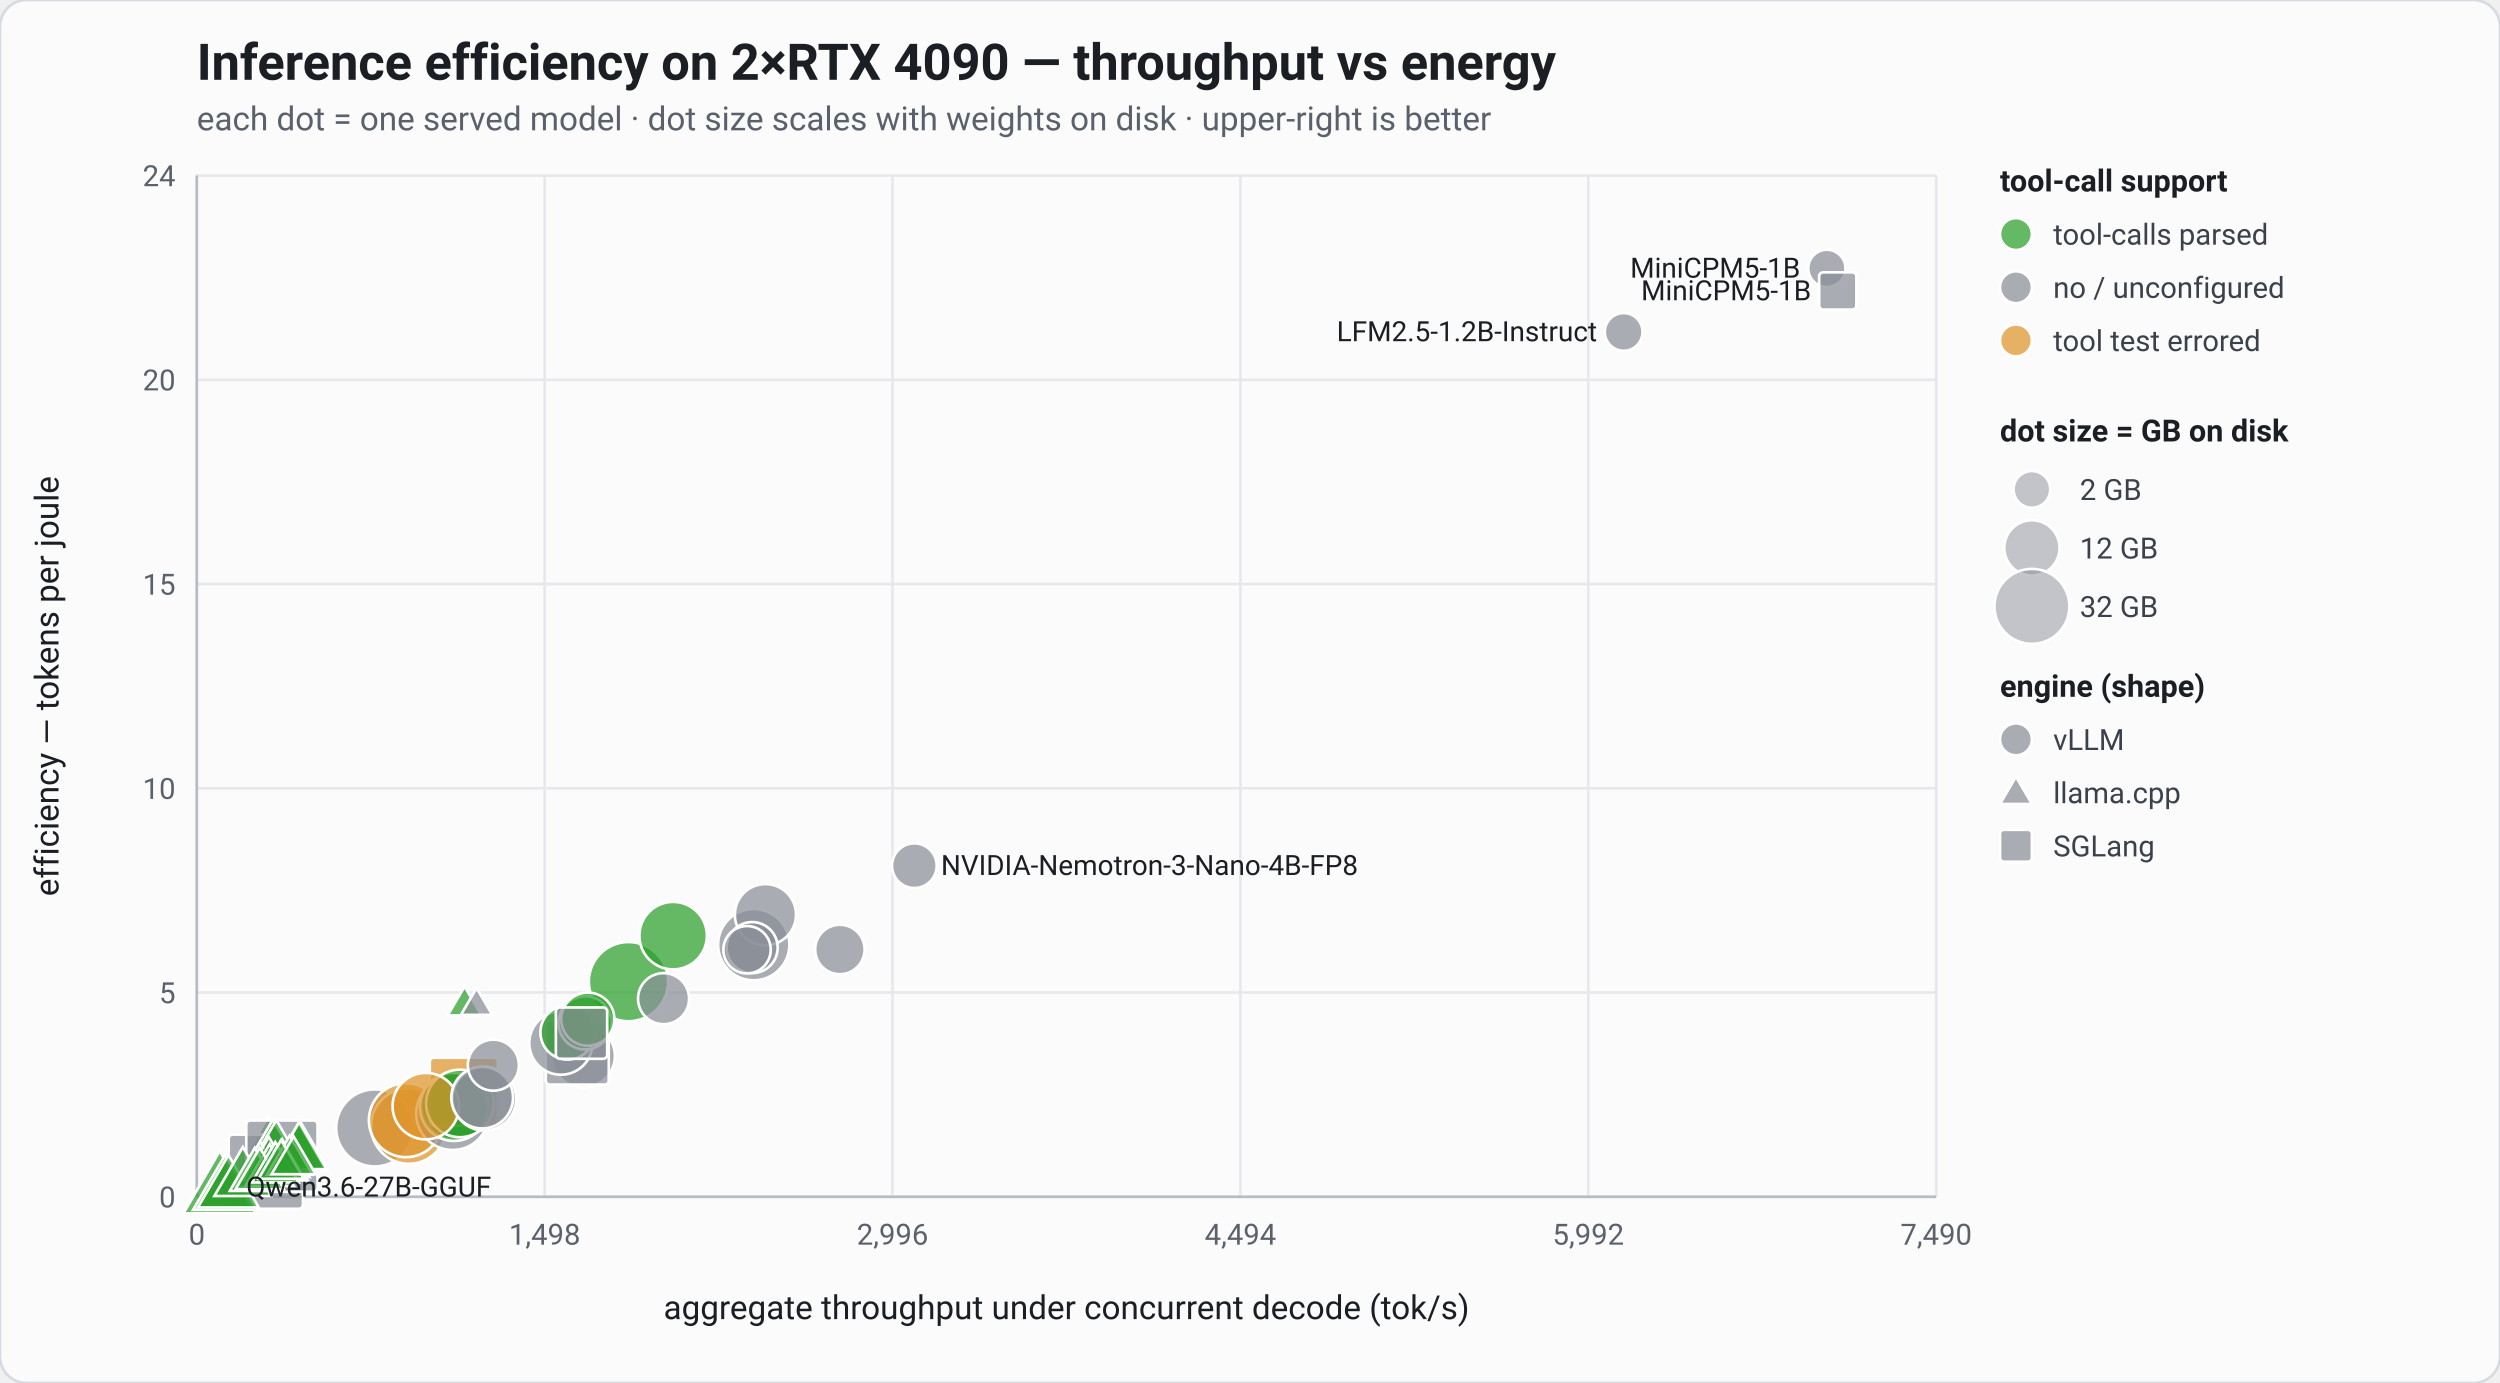
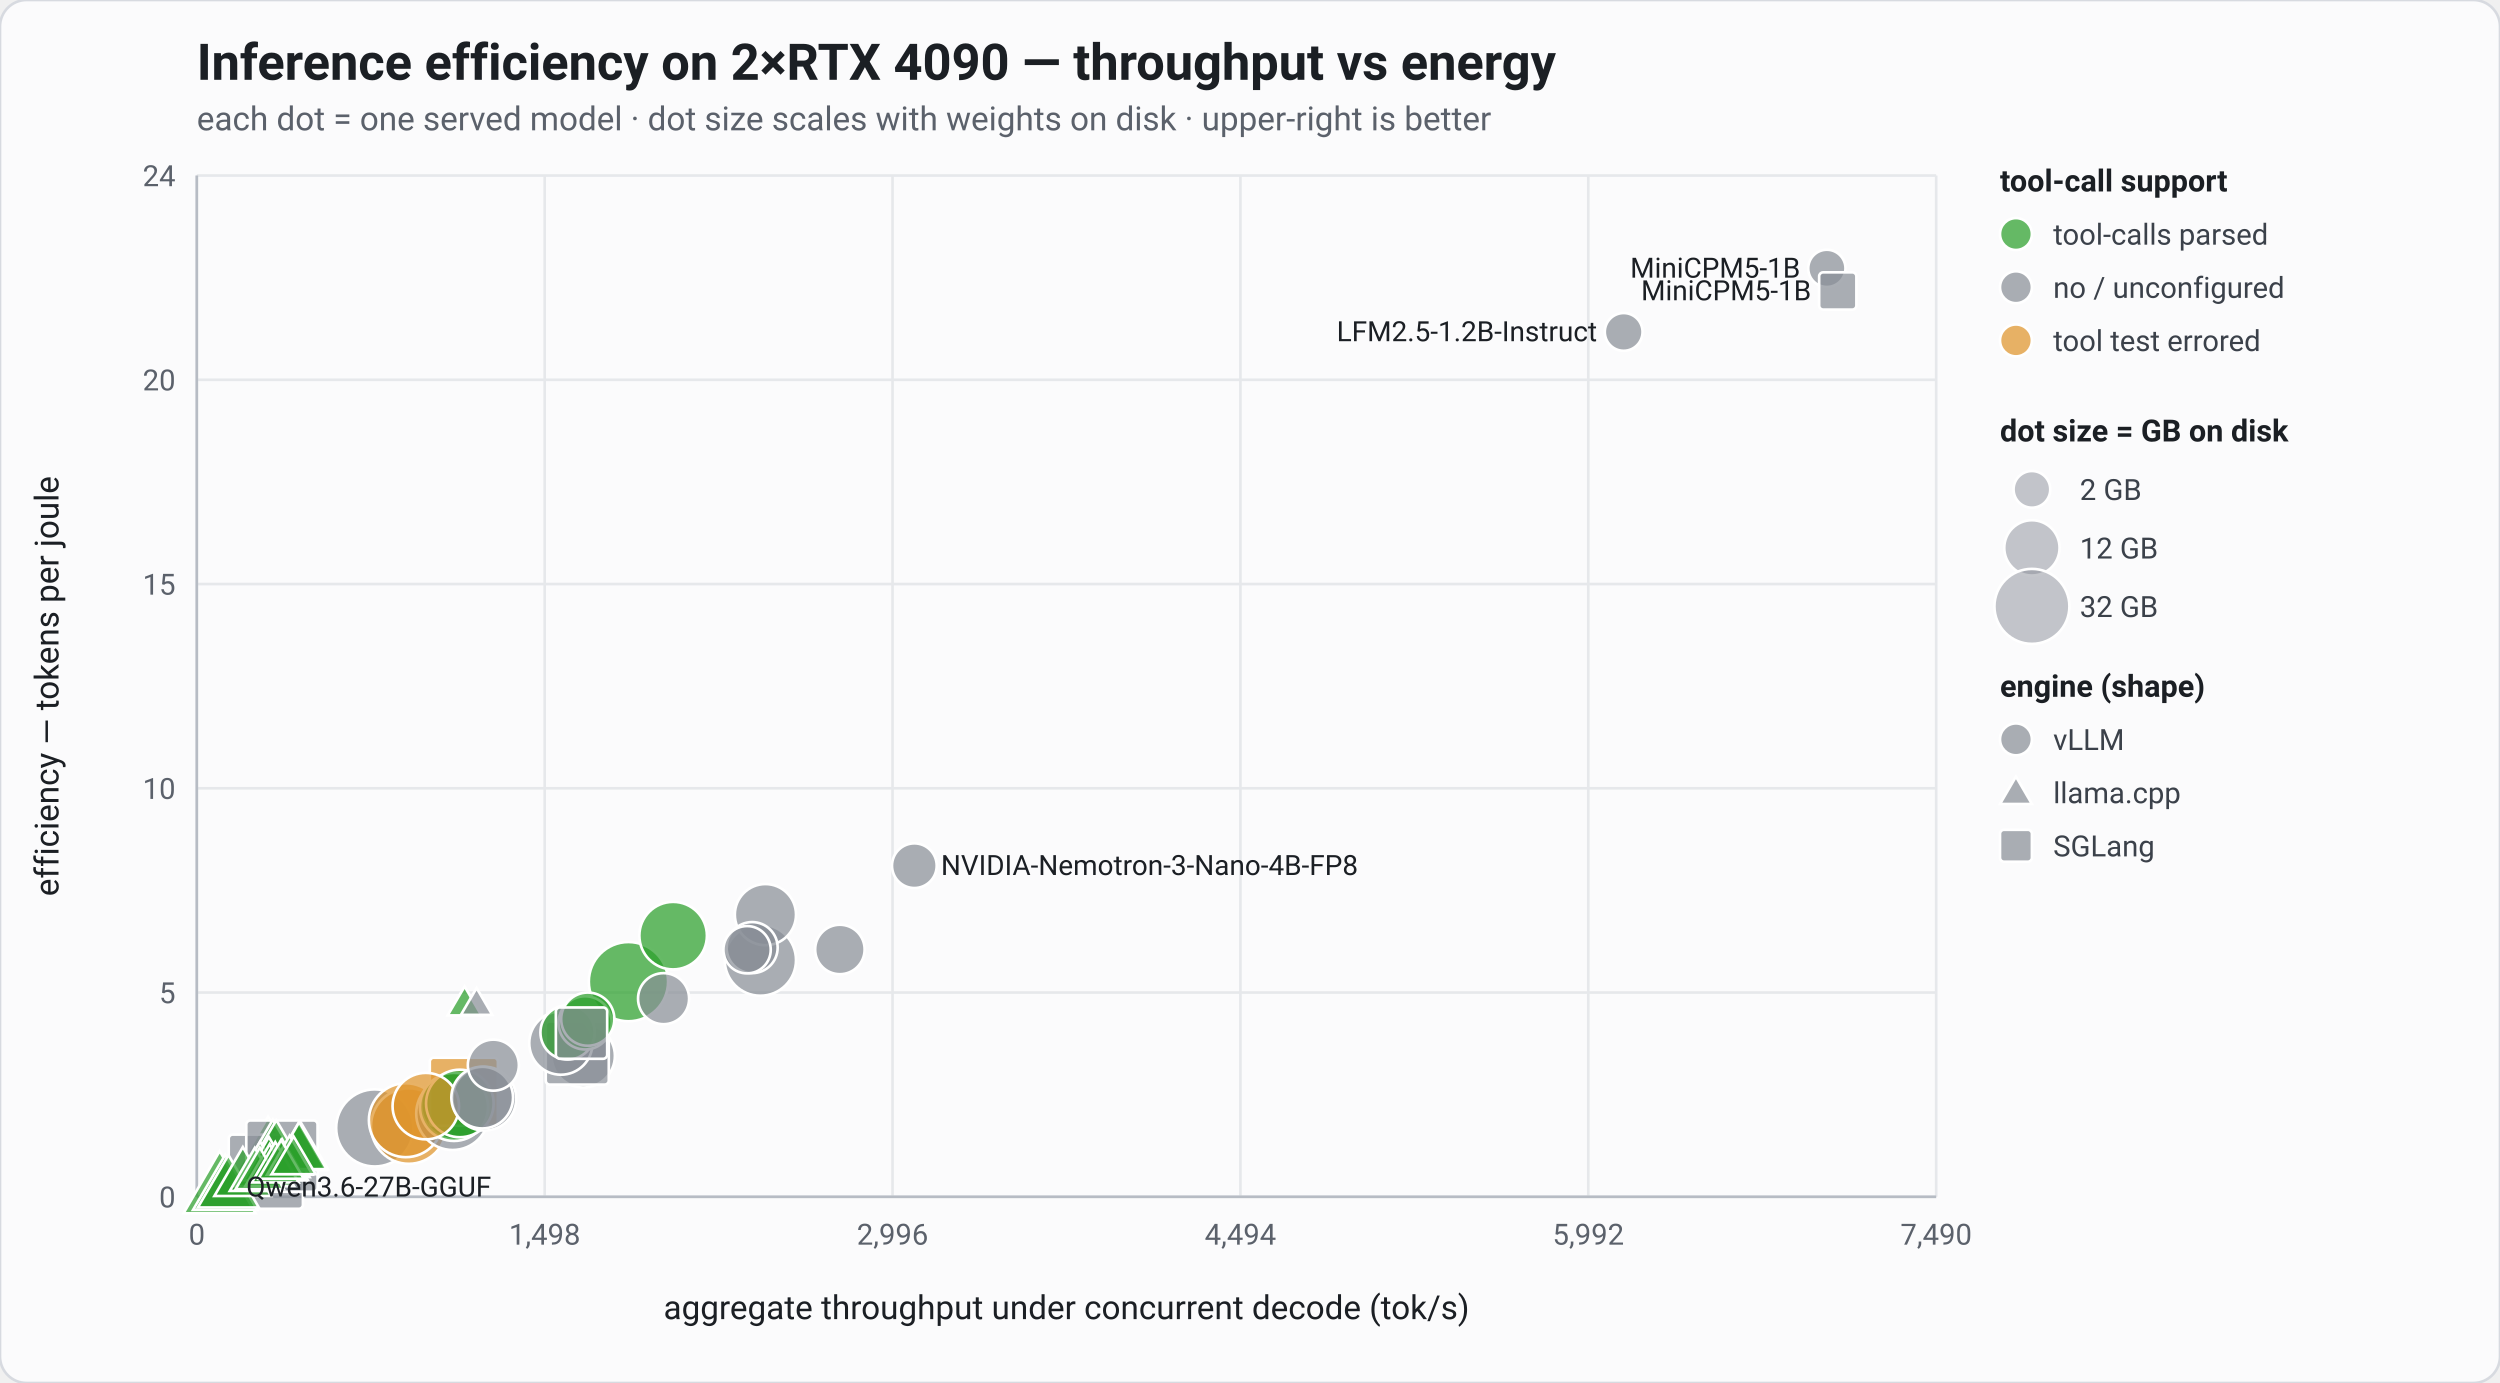
<svg xmlns="http://www.w3.org/2000/svg" width="940" height="520" viewBox="0 0 940 520" font-family="-apple-system,Segoe UI,Roboto,sans-serif">
  <rect x="0" y="0" width="940" height="520" rx="10" fill="#fbfbfc" stroke="#d7dae0" />
  <text x="74" y="30" font-size="19" font-weight="700" fill="#1b1f24">Inference efficiency on 2×RTX 4090 — throughput vs energy</text>
  <text x="74" y="49" font-size="12.5" fill="#5b616b">each dot = one served model · dot size scales with weights on disk · upper-right is better</text>
  <line x1="74.0" y1="66" x2="74.0" y2="450" stroke="#e6e8eb" />
  <text x="74.0" y="468" font-size="11" fill="#5b616b" text-anchor="middle">0</text>
  <line x1="74" y1="450.0" x2="728" y2="450.0" stroke="#e6e8eb" />
  <text x="66" y="454.0" font-size="11" fill="#5b616b" text-anchor="end">0</text>
  <line x1="204.8" y1="66" x2="204.8" y2="450" stroke="#e6e8eb" />
  <text x="204.8" y="468" font-size="11" fill="#5b616b" text-anchor="middle">1,498</text>
  <line x1="74" y1="373.2" x2="728" y2="373.2" stroke="#e6e8eb" />
  <text x="66" y="377.2" font-size="11" fill="#5b616b" text-anchor="end">5</text>
  <line x1="335.6" y1="66" x2="335.6" y2="450" stroke="#e6e8eb" />
  <text x="335.6" y="468" font-size="11" fill="#5b616b" text-anchor="middle">2,996</text>
  <line x1="74" y1="296.4" x2="728" y2="296.4" stroke="#e6e8eb" />
  <text x="66" y="300.4" font-size="11" fill="#5b616b" text-anchor="end">10</text>
  <line x1="466.4" y1="66" x2="466.4" y2="450" stroke="#e6e8eb" />
  <text x="466.4" y="468" font-size="11" fill="#5b616b" text-anchor="middle">4,494</text>
  <line x1="74" y1="219.6" x2="728" y2="219.6" stroke="#e6e8eb" />
  <text x="66" y="223.6" font-size="11" fill="#5b616b" text-anchor="end">15</text>
  <line x1="597.2" y1="66" x2="597.2" y2="450" stroke="#e6e8eb" />
  <text x="597.2" y="468" font-size="11" fill="#5b616b" text-anchor="middle">5,992</text>
  <line x1="74" y1="142.8" x2="728" y2="142.8" stroke="#e6e8eb" />
  <text x="66" y="146.8" font-size="11" fill="#5b616b" text-anchor="end">20</text>
  <line x1="728.0" y1="66" x2="728.0" y2="450" stroke="#e6e8eb" />
  <text x="728.0" y="468" font-size="11" fill="#5b616b" text-anchor="middle">7,490</text>
  <line x1="74" y1="66.0" x2="728" y2="66.0" stroke="#e6e8eb" />
  <text x="66" y="70.0" font-size="11" fill="#5b616b" text-anchor="end">24</text>
  <line x1="74" y1="450" x2="728" y2="450" stroke="#b7bcc4" />
  <line x1="74" y1="66" x2="74" y2="450" stroke="#b7bcc4" />
  <text x="401.0" y="496" font-size="12.5" fill="#1b1f24" text-anchor="middle">aggregate throughput under concurrent decode (tok/s)</text>
  <text x="22" y="258.0" font-size="12.5" fill="#1b1f24" text-anchor="middle" transform="rotate(-90 22 258.0)">efficiency — tokens per joule</text>
  <circle cx="236.3" cy="369.1" r="14.9" fill="#2ca02c" fill-opacity="0.72" stroke="#ffffff" stroke-width="1" />
  <polygon points="100.8,419.9 86.0,445.4 115.6,445.4" fill="#2ca02c" fill-opacity="0.72" stroke="#ffffff" stroke-width="1" />
  <circle cx="140.9" cy="424.1" r="14.5" fill="#8a8f98" fill-opacity="0.72" stroke="#ffffff" stroke-width="1" />
  <circle cx="153.7" cy="423.4" r="14.2" fill="#e0952b" fill-opacity="0.72" stroke="#ffffff" stroke-width="1" />
  <circle cx="152.6" cy="421.2" r="13.9" fill="#e0952b" fill-opacity="0.72" stroke="#ffffff" stroke-width="1" />
  <rect x="86.0" y="426.6" width="27.9" height="27.9" rx="1.5" fill="#8a8f98" fill-opacity="0.72" stroke="#ffffff" stroke-width="1" />
  <circle cx="170.2" cy="418.7" r="13.7" fill="#8a8f98" fill-opacity="0.72" stroke="#ffffff" stroke-width="1" />
  <polygon points="82.6,432.8 69.0,456.2 96.1,456.2" fill="#2ca02c" fill-opacity="0.72" stroke="#ffffff" stroke-width="1" />
-   <circle cx="283.4" cy="355.2" r="13.4" fill="#8a8f98" fill-opacity="0.72" stroke="#ffffff" stroke-width="1" />
+   <circle cx="285.9" cy="361.0" r="13.4" fill="#8a8f98" fill-opacity="0.72" stroke="#ffffff" stroke-width="1" />
  <rect x="92.6" y="421.3" width="26.8" height="26.8" rx="1.5" fill="#8a8f98" fill-opacity="0.72" stroke="#ffffff" stroke-width="1" />
  <polygon points="102.6,421.0 89.3,443.8 115.8,443.8" fill="#2ca02c" fill-opacity="0.72" stroke="#ffffff" stroke-width="1" />
  <circle cx="171.2" cy="415.7" r="12.8" fill="#2ca02c" fill-opacity="0.72" stroke="#ffffff" stroke-width="1" />
  <rect x="161.6" y="397.7" width="25.6" height="25.6" rx="1.5" fill="#e0952b" fill-opacity="0.72" stroke="#ffffff" stroke-width="1" />
  <circle cx="170.7" cy="416.2" r="12.8" fill="#2ca02c" fill-opacity="0.72" stroke="#ffffff" stroke-width="1" />
  <circle cx="253.1" cy="351.8" r="12.7" fill="#2ca02c" fill-opacity="0.72" stroke="#ffffff" stroke-width="1" />
  <circle cx="172.9" cy="414.9" r="12.7" fill="#2ca02c" fill-opacity="0.72" stroke="#ffffff" stroke-width="1" />
  <polygon points="103.9,421.2 91.4,442.6 116.4,442.6" fill="#2ca02c" fill-opacity="0.72" stroke="#ffffff" stroke-width="1" />
  <circle cx="160.1" cy="415.9" r="12.5" fill="#e0952b" fill-opacity="0.72" stroke="#ffffff" stroke-width="1" />
  <polygon points="84.7,434.2 72.6,454.9 96.7,454.9" fill="#2ca02c" fill-opacity="0.72" stroke="#ffffff" stroke-width="1" />
  <circle cx="182.1" cy="413.1" r="12.0" fill="#8a8f98" fill-opacity="0.72" stroke="#ffffff" stroke-width="1" />
  <circle cx="219.3" cy="397.0" r="11.9" fill="#8a8f98" fill-opacity="0.72" stroke="#ffffff" stroke-width="1" />
  <rect x="205.2" y="384.1" width="23.7" height="23.7" rx="1.5" fill="#8a8f98" fill-opacity="0.72" stroke="#ffffff" stroke-width="1" />
  <circle cx="210.9" cy="392.2" r="11.9" fill="#8a8f98" fill-opacity="0.72" stroke="#ffffff" stroke-width="1" />
  <circle cx="181.3" cy="412.7" r="11.6" fill="#8a8f98" fill-opacity="0.72" stroke="#ffffff" stroke-width="1" />
  <circle cx="287.8" cy="343.9" r="11.5" fill="#8a8f98" fill-opacity="0.72" stroke="#ffffff" stroke-width="1" />
  <polygon points="85.9,434.3 74.4,454.0 97.3,454.0" fill="#2ca02c" fill-opacity="0.72" stroke="#ffffff" stroke-width="1" />
  <polygon points="91.3,431.3 80.6,449.7 101.9,449.7" fill="#2ca02c" fill-opacity="0.72" stroke="#ffffff" stroke-width="1" />
  <polygon points="112.9,421.7 102.4,439.6 123.3,439.6" fill="#2ca02c" fill-opacity="0.72" stroke="#ffffff" stroke-width="1" />
  <polygon points="112.3,422.2 102.0,440.0 122.6,440.0" fill="#2ca02c" fill-opacity="0.72" stroke="#ffffff" stroke-width="1" />
  <polygon points="112.5,421.9 102.2,439.6 122.8,439.6" fill="#2ca02c" fill-opacity="0.72" stroke="#ffffff" stroke-width="1" />
  <circle cx="213.4" cy="388.2" r="10.2" fill="#2ca02c" fill-opacity="0.72" stroke="#ffffff" stroke-width="1" />
  <circle cx="220.0" cy="384.6" r="10.0" fill="#2ca02c" fill-opacity="0.72" stroke="#ffffff" stroke-width="1" />
  <circle cx="221.0" cy="383.2" r="10.0" fill="#2ca02c" fill-opacity="0.72" stroke="#ffffff" stroke-width="1" />
  <polygon points="97.8,429.3 88.1,446.0 107.6,446.0" fill="#2ca02c" fill-opacity="0.72" stroke="#ffffff" stroke-width="1" />
  <circle cx="249.5" cy="375.5" r="9.6" fill="#8a8f98" fill-opacity="0.72" stroke="#ffffff" stroke-width="1" />
  <rect x="209.0" y="378.8" width="19.3" height="19.3" rx="1.5" fill="#8a8f98" fill-opacity="0.72" stroke="#ffffff" stroke-width="1" />
  <circle cx="185.5" cy="400.5" r="9.6" fill="#8a8f98" fill-opacity="0.72" stroke="#ffffff" stroke-width="1" />
  <circle cx="282.8" cy="356.3" r="9.6" fill="#8a8f98" fill-opacity="0.72" stroke="#ffffff" stroke-width="1" />
  <polygon points="101.1,427.5 91.6,443.8 110.5,443.8" fill="#2ca02c" fill-opacity="0.72" stroke="#ffffff" stroke-width="1" />
  <polygon points="95.8,431.6 86.4,447.8 105.3,447.8" fill="#2ca02c" fill-opacity="0.72" stroke="#ffffff" stroke-width="1" />
  <circle cx="315.8" cy="357.0" r="9.3" fill="#8a8f98" fill-opacity="0.72" stroke="#ffffff" stroke-width="1" />
  <polygon points="101.4,430.2 92.3,445.9 110.5,445.9" fill="#2ca02c" fill-opacity="0.72" stroke="#ffffff" stroke-width="1" />
  <polygon points="97.7,431.5 88.6,447.1 106.7,447.1" fill="#2ca02c" fill-opacity="0.72" stroke="#ffffff" stroke-width="1" />
  <circle cx="280.9" cy="357.1" r="8.9" fill="#8a8f98" fill-opacity="0.72" stroke="#ffffff" stroke-width="1" />
  <polygon points="106.1,428.4 97.3,443.7 115.0,443.7" fill="#2ca02c" fill-opacity="0.72" stroke="#ffffff" stroke-width="1" />
  <polygon points="103.5,429.4 94.7,444.6 112.3,444.6" fill="#2ca02c" fill-opacity="0.72" stroke="#ffffff" stroke-width="1" />
  <polygon points="108.9,427.0 100.4,441.7 117.5,441.7" fill="#2ca02c" fill-opacity="0.72" stroke="#ffffff" stroke-width="1" />
  <polygon points="105.7,428.6 97.2,443.2 114.2,443.2" fill="#2ca02c" fill-opacity="0.72" stroke="#ffffff" stroke-width="1" />
  <circle cx="343.8" cy="325.5" r="8.4" fill="#8a8f98" fill-opacity="0.72" stroke="#ffffff" stroke-width="1" />
  <polygon points="110.4,427.3 102.1,441.5 118.7,441.5" fill="#2ca02c" fill-opacity="0.72" stroke="#ffffff" stroke-width="1" />
  <circle cx="610.5" cy="124.8" r="7.1" fill="#8a8f98" fill-opacity="0.72" stroke="#ffffff" stroke-width="1" />
  <circle cx="686.9" cy="100.9" r="7.0" fill="#8a8f98" fill-opacity="0.72" stroke="#ffffff" stroke-width="1" />
  <rect x="684.0" y="102.4" width="14.0" height="14.0" rx="1.5" fill="#8a8f98" fill-opacity="0.72" stroke="#ffffff" stroke-width="1" />
  <polygon points="174.7,370.9 168.3,381.8 181.0,381.8" fill="#2ca02c" fill-opacity="0.72" stroke="#ffffff" stroke-width="1" />
  <polygon points="179.2,371.5 173.3,381.6 185.1,381.6" fill="#8a8f98" fill-opacity="0.72" stroke="#ffffff" stroke-width="1" />
  <text x="676.9" y="104.4" font-size="10.5" fill="#1b1f24" text-anchor="end">MiniCPM5-1B</text>
  <text x="681.0" y="112.9" font-size="10.5" fill="#1b1f24" text-anchor="end">MiniCPM5-1B</text>
  <text x="600.5" y="128.3" font-size="10.5" fill="#1b1f24" text-anchor="end">LFM2.5-1.2B-Instruct</text>
  <text x="353.8" y="329.0" font-size="10.5" fill="#1b1f24" text-anchor="start">NVIDIA-Nemotron-3-Nano-4B-FP8</text>
  <text x="92.6" y="449.9" font-size="10.5" fill="#1b1f24" text-anchor="start">Qwen3.6-27B-GGUF</text>
  <text x="752" y="72" font-size="11.5" font-weight="700" fill="#1b1f24">tool-call support</text>
  <circle cx="758" cy="88.0" r="6" fill="#2ca02c" fill-opacity="0.72" stroke="#ffffff" />
  <text x="772" y="92" font-size="11" fill="#3b414a">tool-calls parsed</text>
  <circle cx="758" cy="108.0" r="6" fill="#8a8f98" fill-opacity="0.72" stroke="#ffffff" />
  <text x="772" y="112" font-size="11" fill="#3b414a">no / unconfigured</text>
  <circle cx="758" cy="128.0" r="6" fill="#e0952b" fill-opacity="0.72" stroke="#ffffff" />
  <text x="772" y="132" font-size="11" fill="#3b414a">tool test errored</text>
  <text x="752" y="166" font-size="11.5" font-weight="700" fill="#1b1f24">dot size = GB on disk</text>
  <circle cx="764" cy="184.0" r="6.9" fill="#8a8f98" fill-opacity="0.5" stroke="#ffffff" />
  <text x="782" y="188" font-size="11" fill="#3b414a">2 GB</text>
  <circle cx="764" cy="206.0" r="10.4" fill="#8a8f98" fill-opacity="0.5" stroke="#ffffff" />
  <text x="782" y="210" font-size="11" fill="#3b414a">12 GB</text>
  <circle cx="764" cy="228.0" r="14.1" fill="#8a8f98" fill-opacity="0.5" stroke="#ffffff" />
  <text x="782" y="232" font-size="11" fill="#3b414a">32 GB</text>
  <text x="752" y="262" font-size="11.5" font-weight="700" fill="#1b1f24">engine (shape)</text>
  <circle cx="758.0" cy="278.0" r="6.0" fill="#8a8f98" fill-opacity="0.72" stroke="#ffffff" stroke-width="1" />
  <text x="772" y="282" font-size="11" fill="#3b414a">vLLM</text>
  <polygon points="758.0,292.0 752.0,302.3 764.0,302.3" fill="#8a8f98" fill-opacity="0.72" stroke="#ffffff" stroke-width="1" />
  <text x="772" y="302" font-size="11" fill="#3b414a">llama.cpp</text>
  <rect x="752.0" y="312.0" width="12.0" height="12.0" rx="1.5" fill="#8a8f98" fill-opacity="0.72" stroke="#ffffff" stroke-width="1" />
  <text x="772" y="322" font-size="11" fill="#3b414a">SGLang</text>
</svg>
